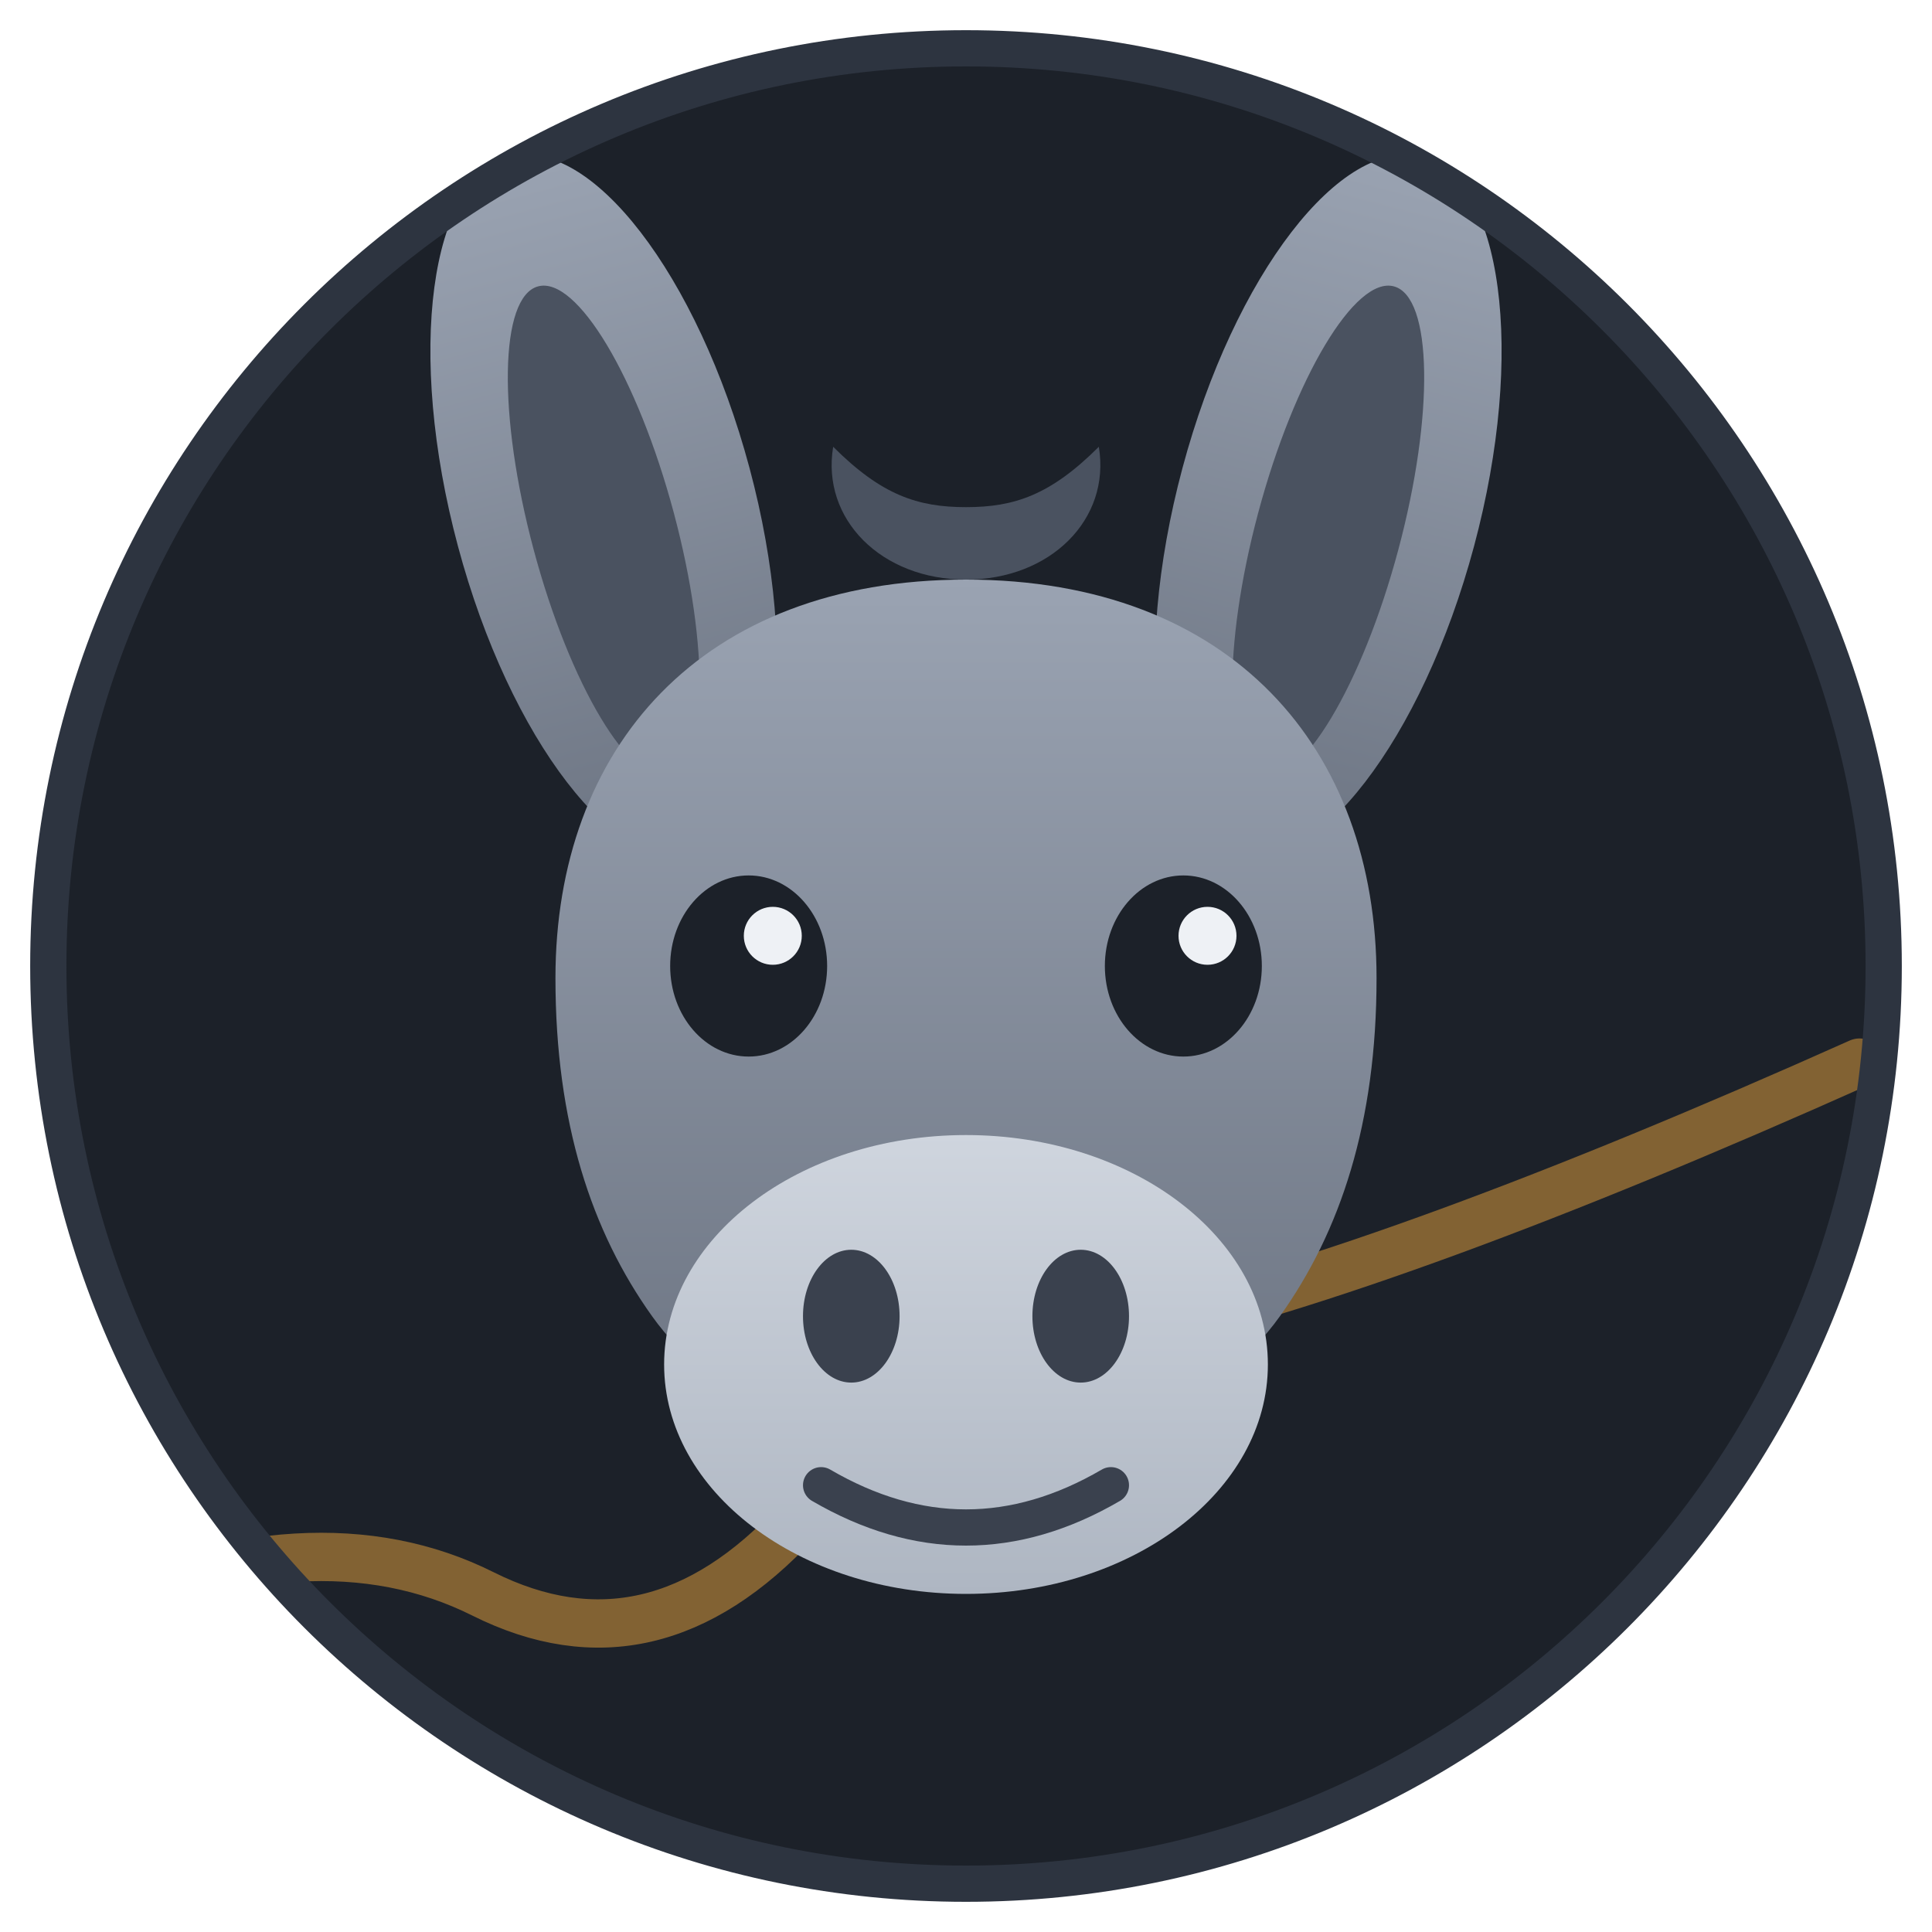
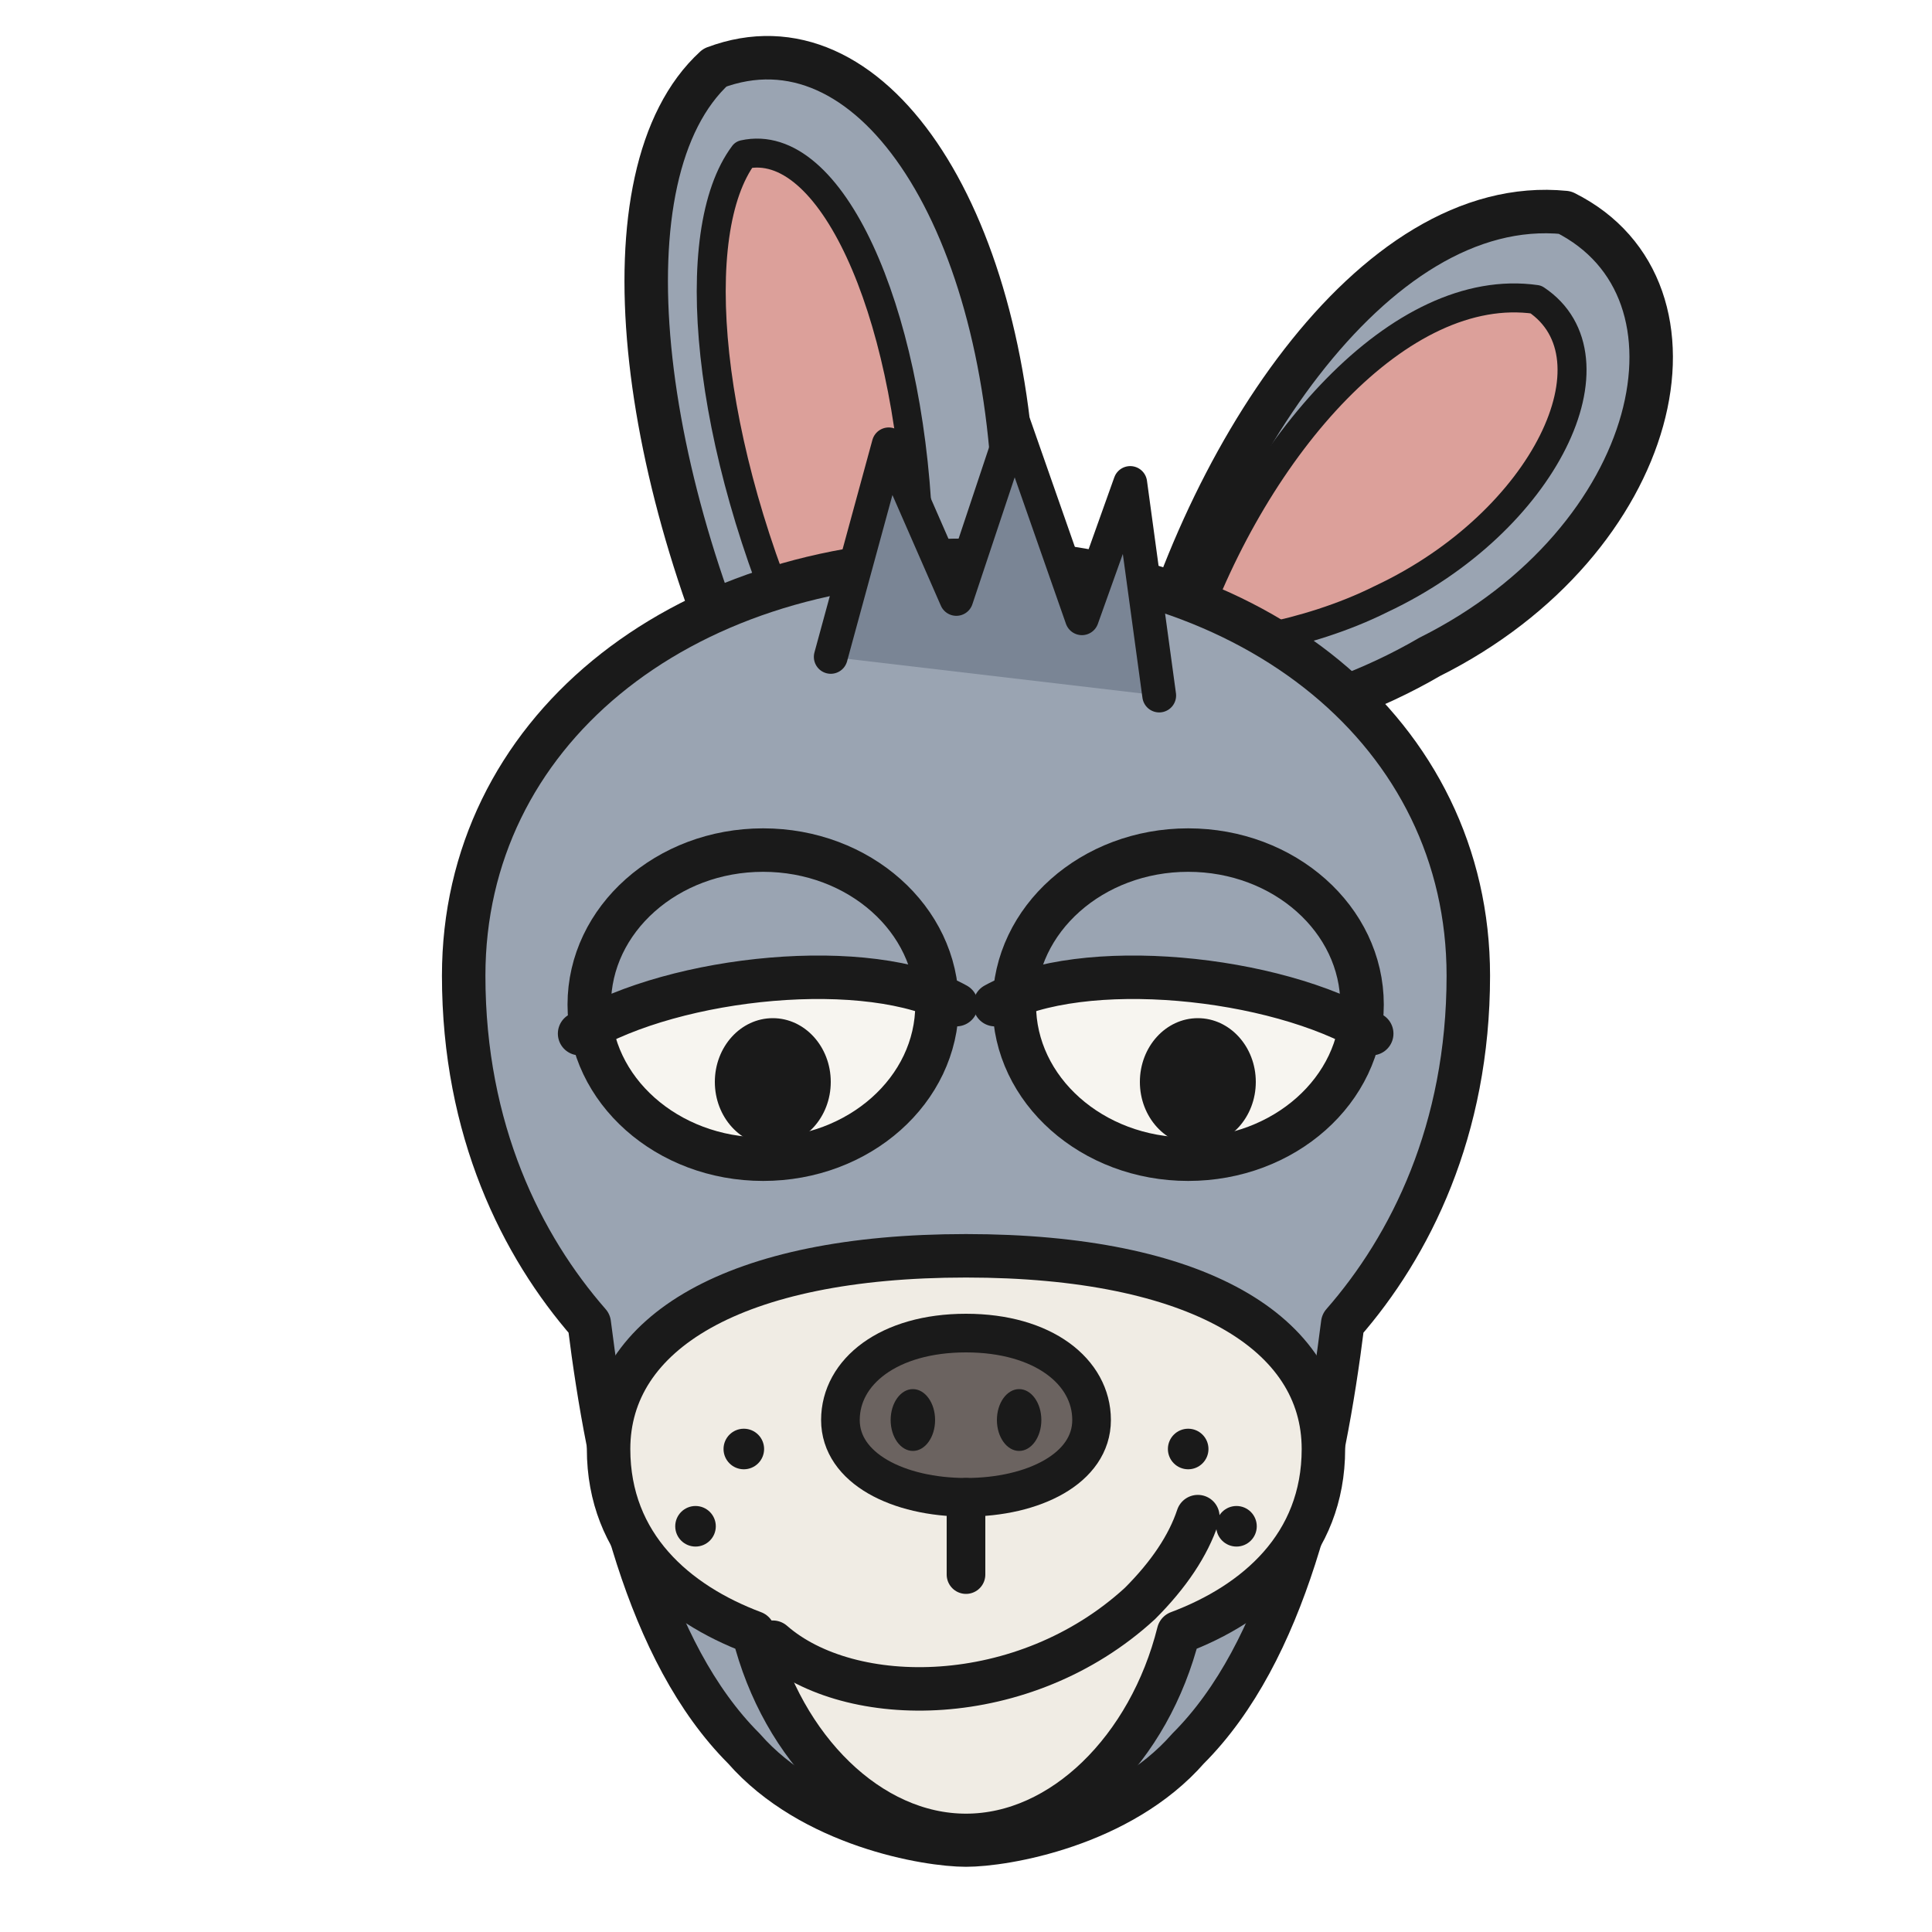
- <svg xmlns="http://www.w3.org/2000/svg" viewBox="0 0 160 160" role="img" aria-label="VibeML logo">
+ <svg xmlns="http://www.w3.org/2000/svg" viewBox="0 0 200 200" role="img" aria-label="VibeML logo">
  <defs>
-     <linearGradient id="coat" x1="0" y1="0" x2="0" y2="1">
-       <stop offset="0%" stop-color="#9aa3b2" />
-       <stop offset="100%" stop-color="#6c7482" />
-     </linearGradient>
-     <linearGradient id="muzzle" x1="0" y1="0" x2="0" y2="1">
-       <stop offset="0%" stop-color="#cfd5de" />
-       <stop offset="100%" stop-color="#aeb6c2" />
-     </linearGradient>
-     <clipPath id="badge">
-       <circle cx="80" cy="80" r="76" />
+     <clipPath id="eL">
+       <ellipse cx="79" cy="104" rx="18" ry="16" />
+     </clipPath>
+     <clipPath id="eR">
+       <ellipse cx="123" cy="104" rx="18" ry="16" />
    </clipPath>
  </defs>
-   <circle cx="80" cy="80" r="76" fill="#1c2129" />
-   <g clip-path="url(#badge)">
-     <path d="M6 134 q20 -9 34 -2 q14 7 26 -6 q12 -13 28 -16 q22 -5 60 -22" fill="none" stroke="#e8a33d" stroke-width="4" stroke-linecap="round" opacity="0.5" />
-     <ellipse cx="50" cy="42" rx="12.5" ry="30" fill="url(#coat)" transform="rotate(-15 50 42)" />
-     <ellipse cx="50" cy="44" rx="6" ry="21" fill="#4a5260" transform="rotate(-15 50 44)" />
-     <ellipse cx="110" cy="42" rx="12.5" ry="30" fill="url(#coat)" transform="rotate(15 110 42)" />
-     <ellipse cx="110" cy="44" rx="6" ry="21" fill="#4a5260" transform="rotate(15 110 44)" />
-     <path d="M80 48 c22 0 34 14 34 33 c0 12 -3 21 -8 28              c-5 7 -14 11 -26 11 c-12 0 -21 -4 -26 -11              c-5 -7 -8 -16 -8 -28 c0 -19 12 -33 34 -33 z" fill="url(#coat)" />
-     <path d="M80 48 c-7 0 -12 -5 -11 -11 c4 4 7 5 11 5 c4 0 7 -1 11 -5 c1 6 -4 11 -11 11 z" fill="#4a5260" />
-     <ellipse cx="80" cy="113" rx="25" ry="19" fill="url(#muzzle)" />
-     <ellipse cx="70.5" cy="109" rx="4" ry="5.5" fill="#3a414e" />
-     <ellipse cx="89.5" cy="109" rx="4" ry="5.5" fill="#3a414e" />
-     <path d="M68 123 q12 7 24 0" fill="none" stroke="#3a414e" stroke-width="3" stroke-linecap="round" />
-     <ellipse cx="62" cy="80" rx="6.5" ry="7.5" fill="#1c2129" />
-     <ellipse cx="98" cy="80" rx="6.5" ry="7.5" fill="#1c2129" />
-     <circle cx="64" cy="77.5" r="2.4" fill="#eef1f5" />
-     <circle cx="100" cy="77.5" r="2.4" fill="#eef1f5" />
+   <g stroke="#1a1a1a" stroke-width="4.5" stroke-linejoin="round" stroke-linecap="round">
+     <path d="M80 78 C66 50 62 18 74 7 C90 1 104 22 105 52 C106 66 101 74 97 80 Z" fill="#9aa4b2" />
+     <path d="M83 68 C73 46 71 24 77 16 C86 14 94 32 95 54 C95 64 92 68 90 71 Z" fill="#dca09a" stroke-width="3" />
+     <path d="M118 74 C124 48 142 20 162 22 C178 30 172 56 148 68 C136 75 122 77 117 75 Z" fill="#9aa4b2" />
+     <path d="M123 66 C130 46 145 29 159 31 C168 37 160 54 143 62 C135 66 126 67 123 67 Z" fill="#dca09a" stroke-width="3" />
+     <path d="M100 58              C130 58 152 76 152 101              C152 117 146 129 139 137              C137 153 133 171 123 181              C116 189 104 191 100 191              C96 191 84 189 77 181              C67 171 63 153 61 137              C54 129 48 117 48 101              C48 76 70 58 100 58 Z" fill="#9aa4b2" />
+     <path d="M86 68 L92 46 L99 62 L105 44 L112 64 L117 50 L120 72" fill="#7a8595" stroke-width="3.5" />
+     <path d="M100 130              C124 130 137 138 137 150              C137 160 130 166 122 169              C119 181 110 190 100 190              C90 190 81 181 78 169              C70 166 63 160 63 150              C63 138 76 130 100 130 Z" fill="#f0ece4" />
  </g>
-   <circle cx="80" cy="80" r="76" fill="none" stroke="#2d3440" stroke-width="3" />
+   <path d="M100 138 C108 138 113 142 113 147 C113 152 107 155 100 155            C93 155 87 152 87 147 C87 142 92 138 100 138 Z" fill="#6b6360" stroke="#1a1a1a" stroke-width="4" />
+   <ellipse cx="94.5" cy="147" rx="2.3" ry="3.2" fill="#1a1a1a" />
+   <ellipse cx="105.5" cy="147" rx="2.3" ry="3.2" fill="#1a1a1a" />
+   <path d="M100 155 L100 163" fill="none" stroke="#1a1a1a" stroke-width="4" stroke-linecap="round" />
+   <path d="M80 170 C88 177 106 177 118 166 C121 163 123 160 124 157" fill="none" stroke="#1a1a1a" stroke-width="4.5" stroke-linecap="round" />
+   <g fill="#1a1a1a">
+     <circle cx="77" cy="150" r="2.1" />
+     <circle cx="72" cy="158" r="2.1" />
+     <circle cx="123" cy="150" r="2.1" />
+     <circle cx="128" cy="158" r="2.1" />
+   </g>
+   <g>
+     <ellipse cx="79" cy="104" rx="18" ry="16" fill="#f7f5f0" />
+     <ellipse cx="123" cy="104" rx="18" ry="16" fill="#f7f5f0" />
+     <ellipse cx="80" cy="112" rx="6" ry="6.6" fill="#1a1a1a" />
+     <ellipse cx="124" cy="112" rx="6" ry="6.6" fill="#1a1a1a" />
+     <g clip-path="url(#eL)">
+       <path d="M58 84 H100 V104 C90 100 68 102 58 108 Z" fill="#9aa4b2" />
+     </g>
+     <g clip-path="url(#eR)">
+       <path d="M102 84 H144 V108 C134 102 112 100 102 104 Z" fill="#9aa4b2" />
+     </g>
+     <path d="M60 107 C70 101 90 99 99 104" fill="none" stroke="#1a1a1a" stroke-width="4.5" stroke-linecap="round" />
+     <path d="M103 104 C112 99 132 101 142 107" fill="none" stroke="#1a1a1a" stroke-width="4.5" stroke-linecap="round" />
+     <ellipse cx="79" cy="104" rx="18" ry="16" fill="none" stroke="#1a1a1a" stroke-width="4.5" />
+     <ellipse cx="123" cy="104" rx="18" ry="16" fill="none" stroke="#1a1a1a" stroke-width="4.5" />
+   </g>
</svg>
